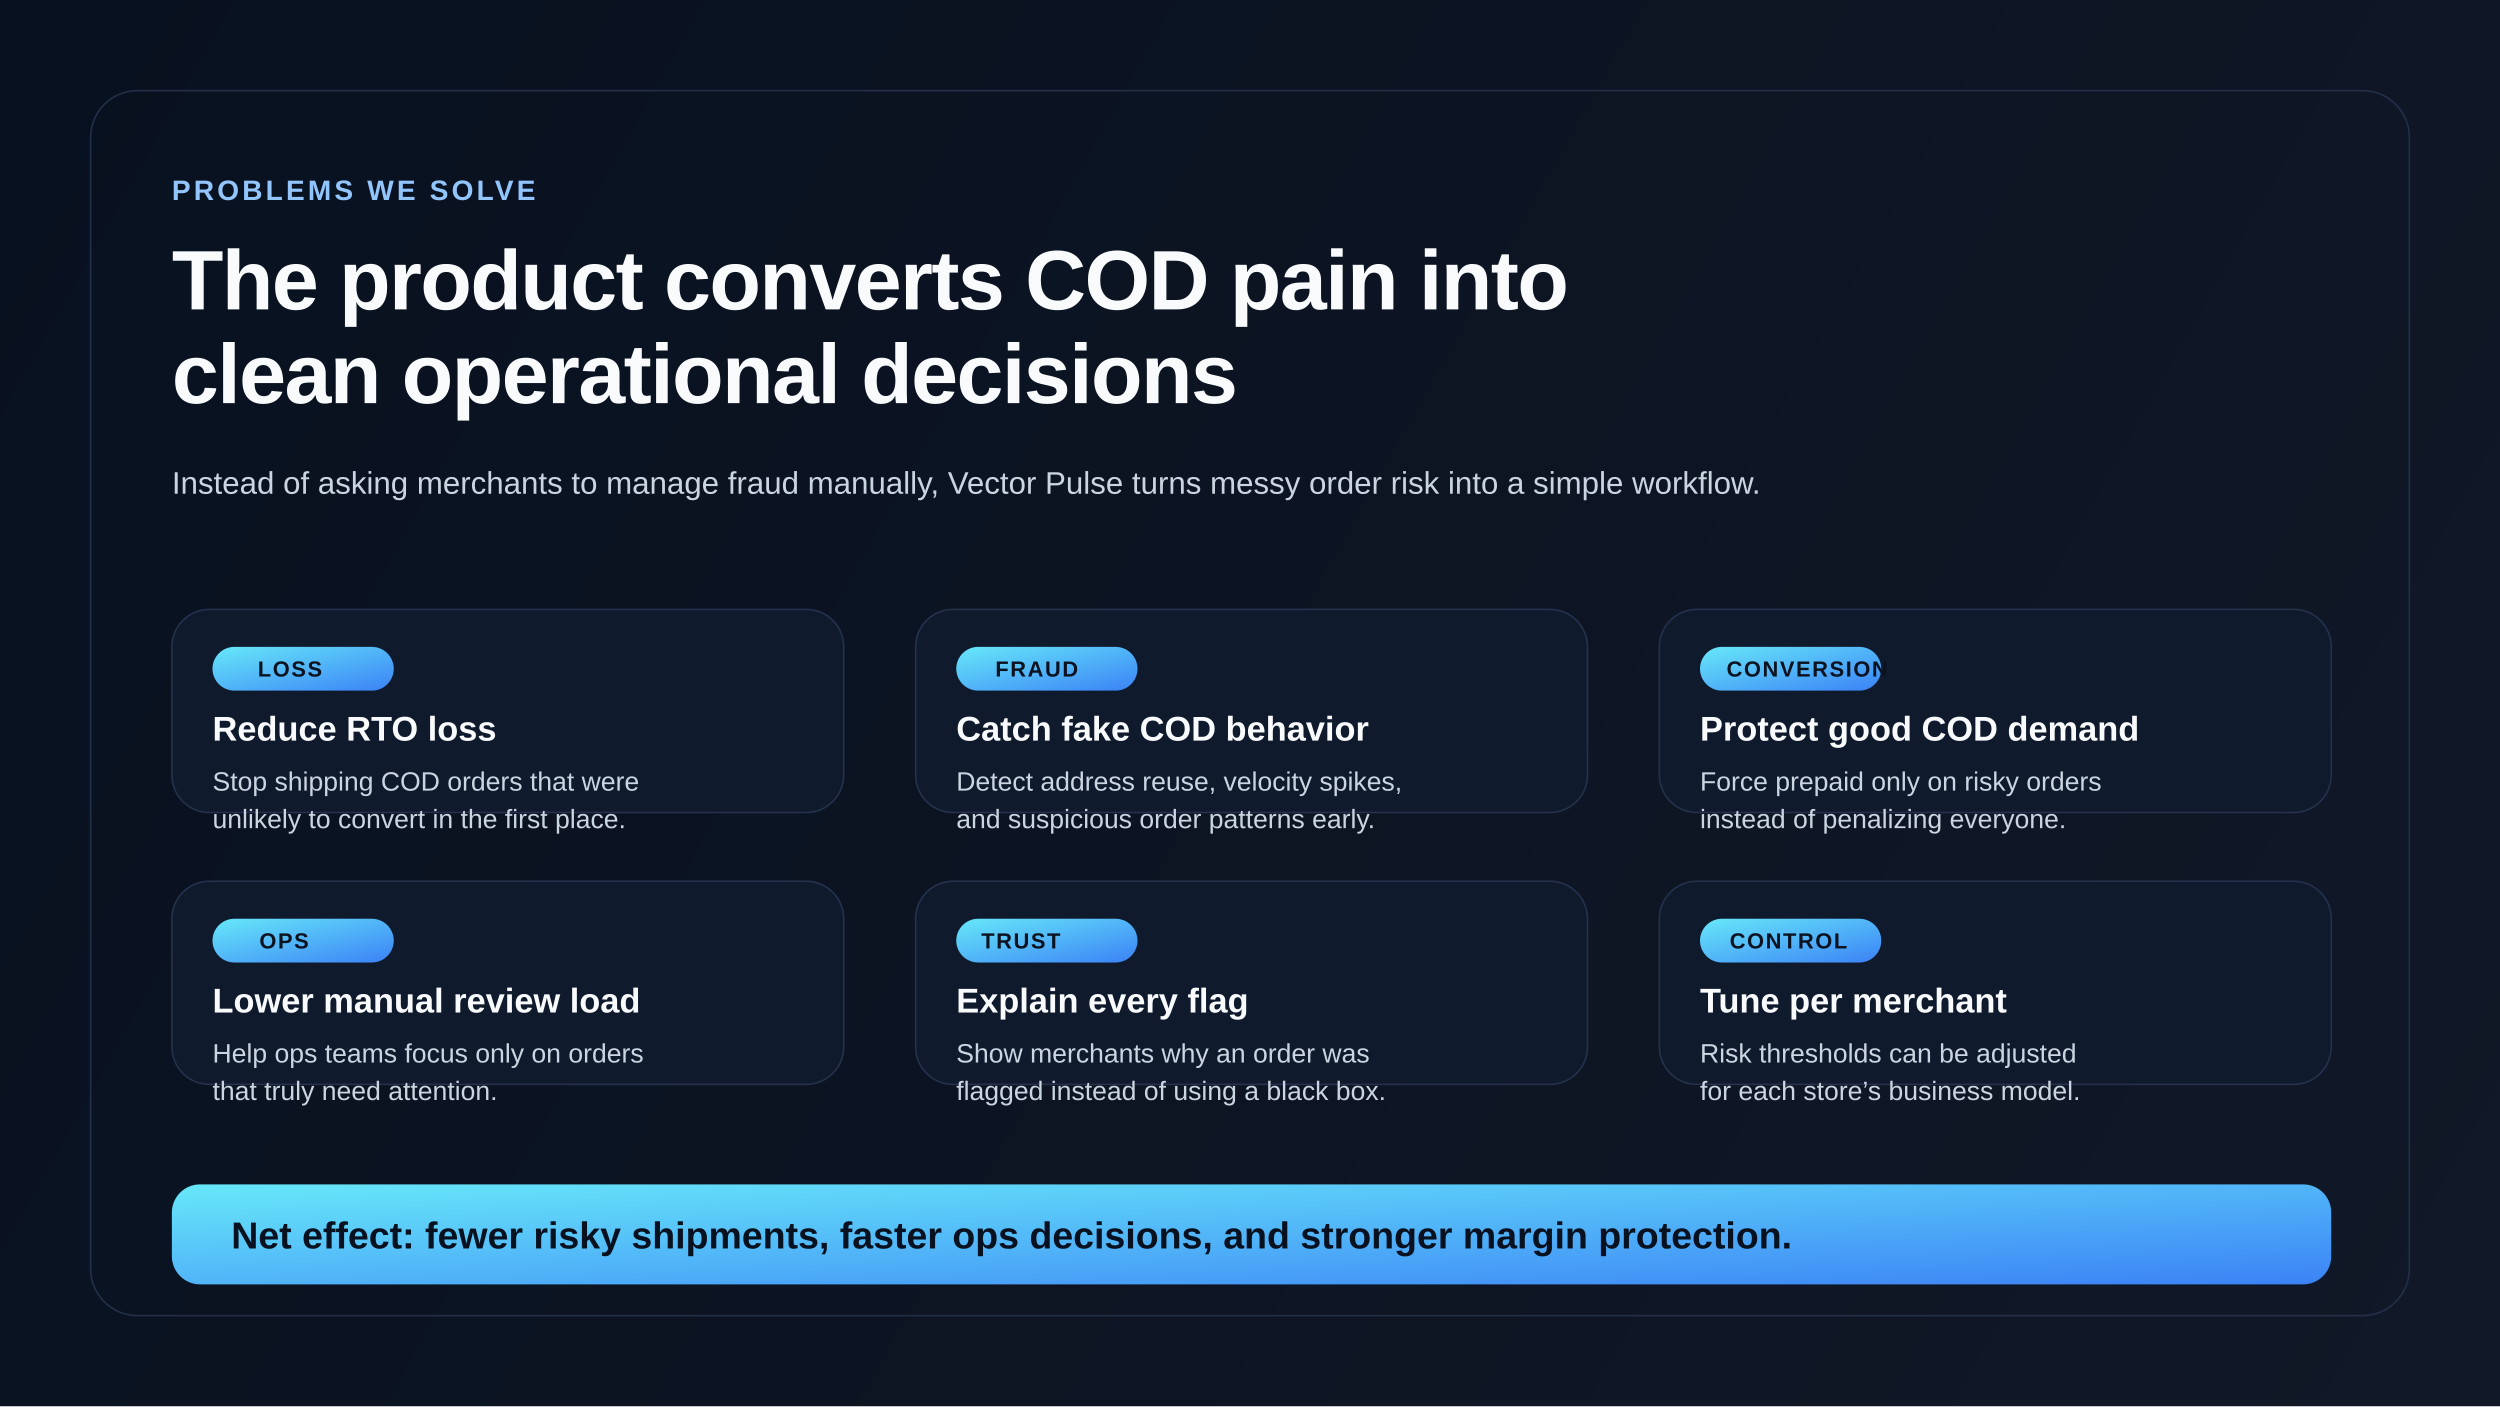
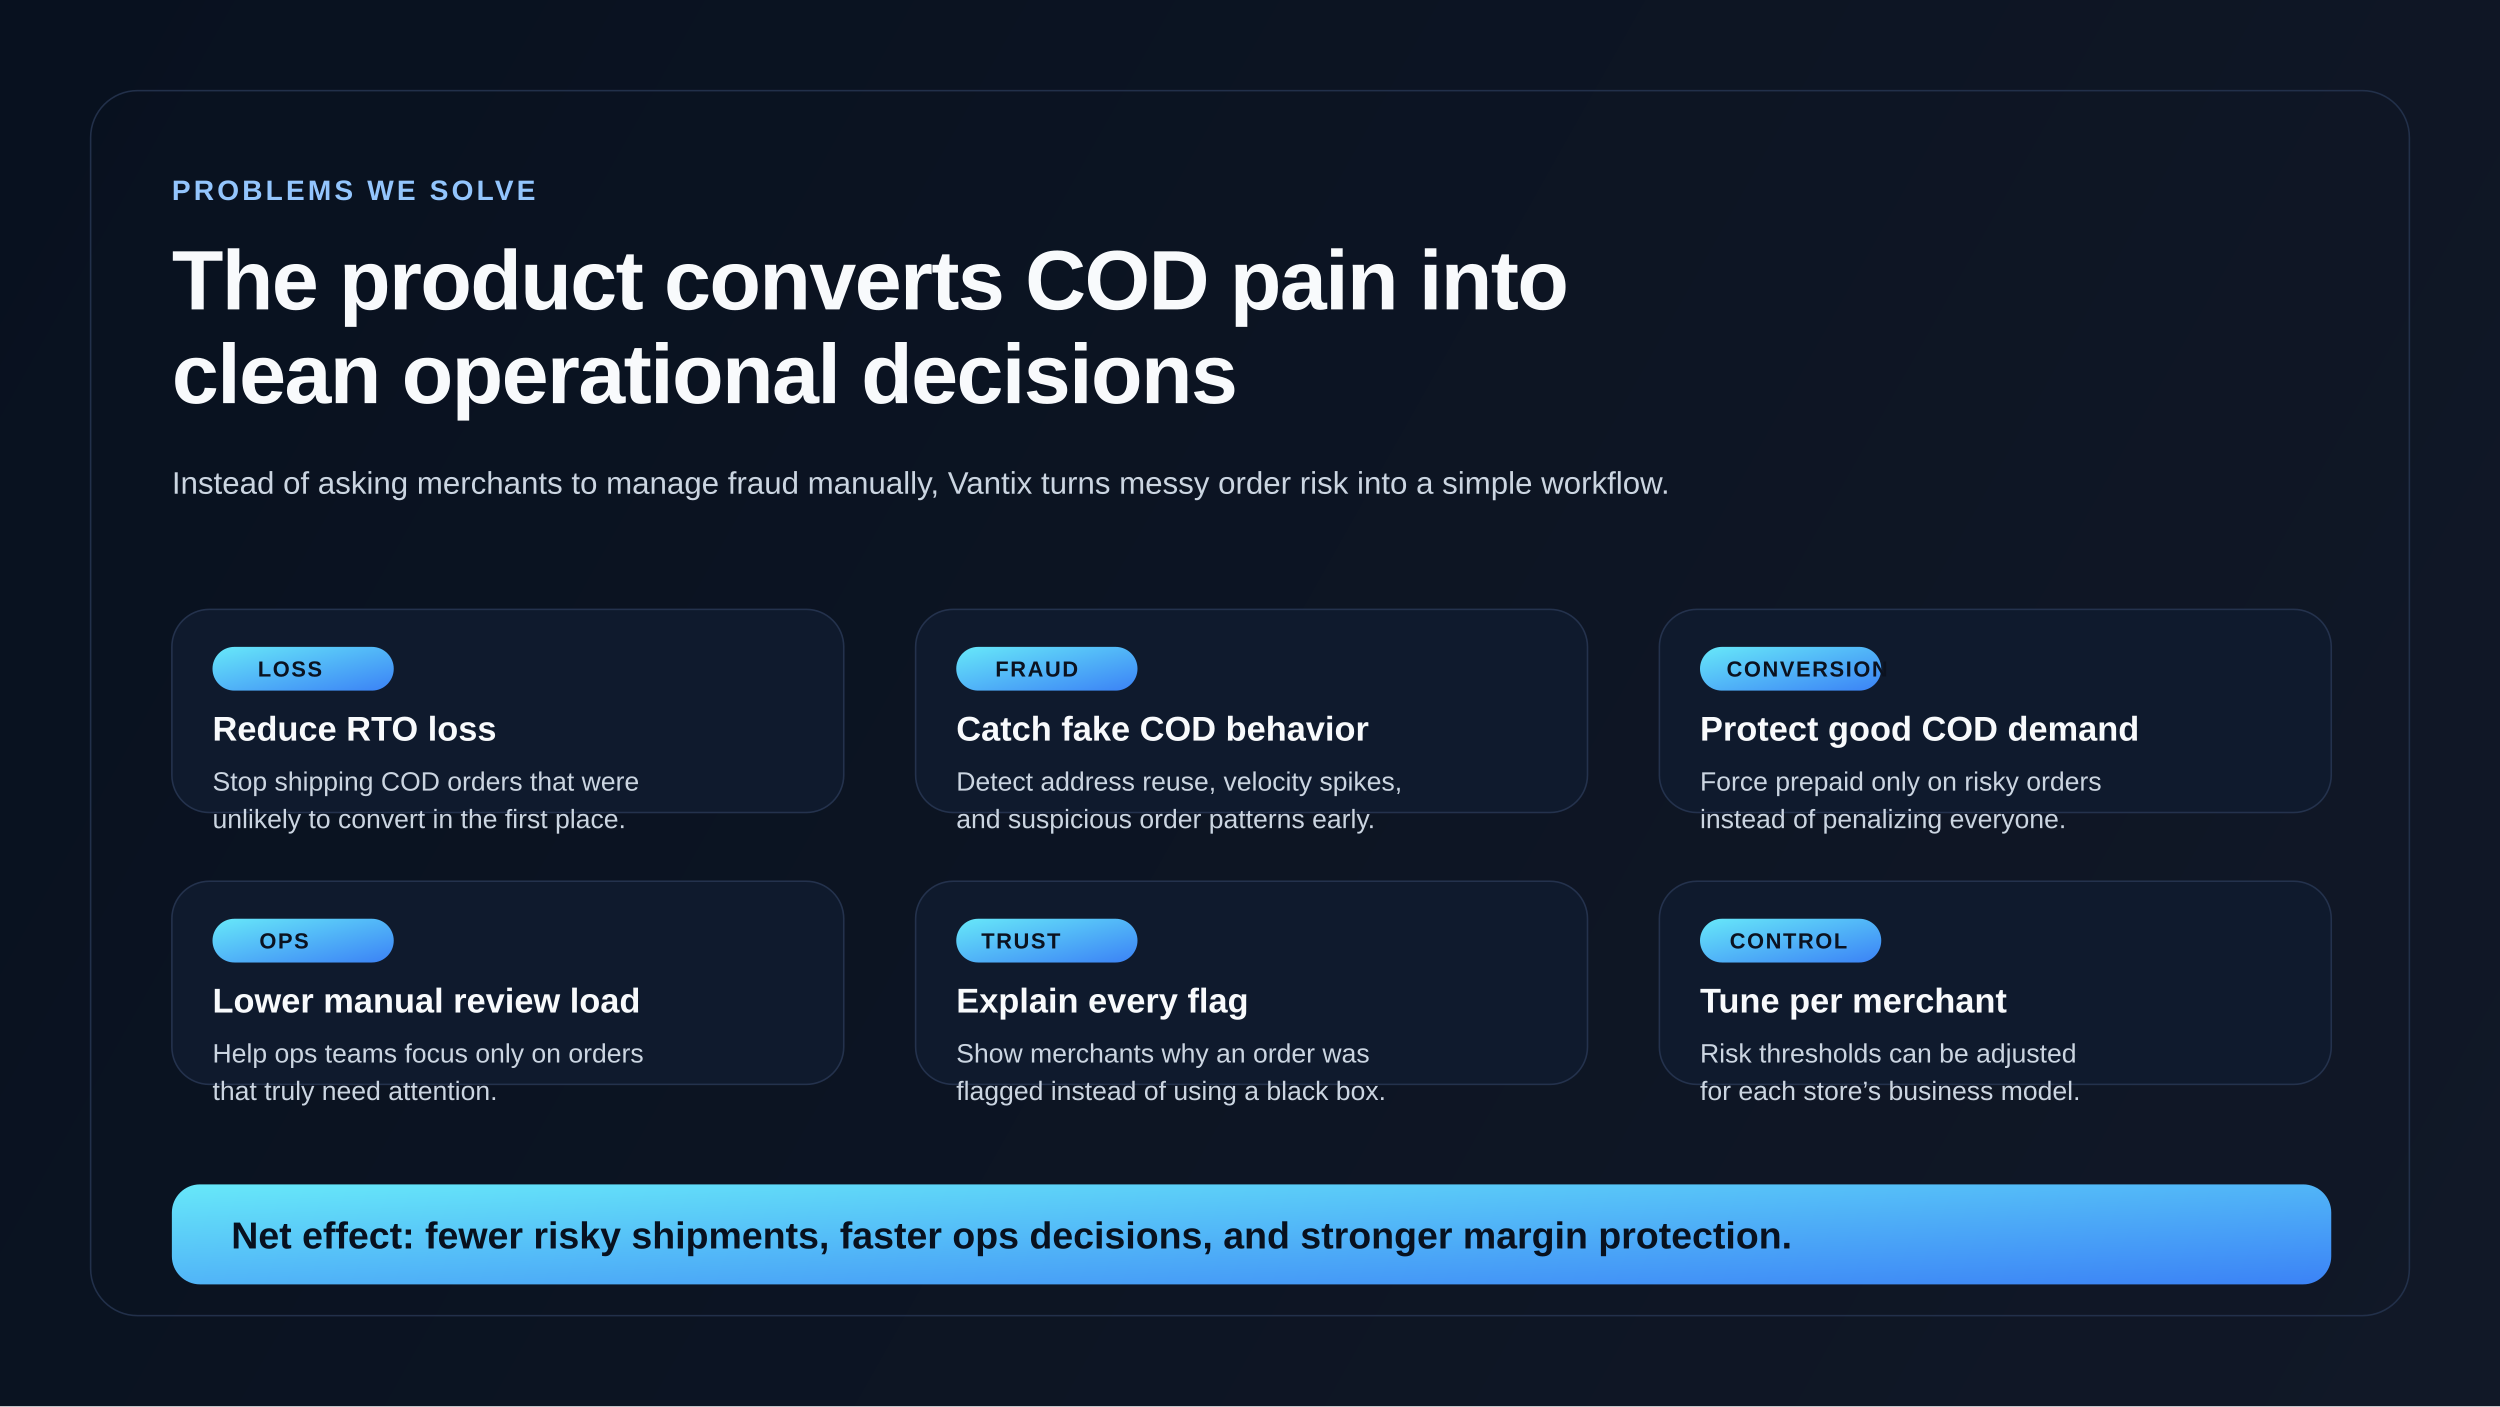
<svg xmlns="http://www.w3.org/2000/svg" width="1600" height="900" viewBox="0 0 1600 900">
  <defs>
    <linearGradient id="bg" x1="0" y1="0" x2="1600" y2="900" gradientUnits="userSpaceOnUse">
      <stop offset="0%" stop-color="#08111f" />
      <stop offset="100%" stop-color="#111827" />
    </linearGradient>
    <linearGradient id="accent" x1="0" y1="0" x2="1" y2="1">
      <stop offset="0%" stop-color="#67e8f9" />
      <stop offset="100%" stop-color="#3b82f6" />
    </linearGradient>
    <style>
      .eyebrow { fill:#93c5fd; font:700 18px Arial, Helvetica, sans-serif; letter-spacing:2px; }
      .title { fill:#f8fafc; font:700 54px Arial, Helvetica, sans-serif; letter-spacing:-1px; }
      .body { fill:#cbd5e1; font:400 20px Arial, Helvetica, sans-serif; }
      .cardTitle { fill:#f8fafc; font:700 22px Arial, Helvetica, sans-serif; }
      .cardBody { fill:#cbd5e1; font:400 17px Arial, Helvetica, sans-serif; }
      .pill { fill:#0b1220; font:700 14px Arial, Helvetica, sans-serif; letter-spacing:1px; }
      .footer { fill:#dbeafe; font:600 22px Arial, Helvetica, sans-serif; }
    </style>
  </defs>
  <rect width="1600" height="900" fill="url(#bg)" />
  <rect x="58" y="58" width="1484" height="784" rx="30" fill="none" stroke="#22304a" />
  <text class="eyebrow" x="110" y="128">PROBLEMS WE SOLVE</text>
  <text class="title" x="110" y="198">The product converts COD pain into</text>
  <text class="title" x="110" y="258">clean operational decisions</text>
-   <text class="body" x="110" y="316">Instead of asking merchants to manage fraud manually, Vector Pulse turns messy order risk into a simple workflow.</text>
+   <text class="body" x="110" y="316">Instead of asking merchants to manage fraud manually, Vantix turns messy order risk into a simple workflow.</text>
  <g>
    <rect x="110" y="390" width="430" height="130" rx="24" fill="#0f1a2d" stroke="#24324d" />
    <rect x="136" y="414" width="116" height="28" rx="14" fill="url(#accent)" />
    <text class="pill" x="165" y="433">LOSS</text>
    <text class="cardTitle" x="136" y="474">Reduce RTO loss</text>
    <text class="cardBody" x="136" y="506">Stop shipping COD orders that were</text>
    <text class="cardBody" x="136" y="530">unlikely to convert in the first place.</text>
  </g>
  <g>
    <rect x="586" y="390" width="430" height="130" rx="24" fill="#0f1a2d" stroke="#24324d" />
    <rect x="612" y="414" width="116" height="28" rx="14" fill="url(#accent)" />
    <text class="pill" x="637" y="433">FRAUD</text>
    <text class="cardTitle" x="612" y="474">Catch fake COD behavior</text>
    <text class="cardBody" x="612" y="506">Detect address reuse, velocity spikes,</text>
    <text class="cardBody" x="612" y="530">and suspicious order patterns early.</text>
  </g>
  <g>
    <rect x="1062" y="390" width="430" height="130" rx="24" fill="#0f1a2d" stroke="#24324d" />
    <rect x="1088" y="414" width="116" height="28" rx="14" fill="url(#accent)" />
    <text class="pill" x="1105" y="433">CONVERSION</text>
    <text class="cardTitle" x="1088" y="474">Protect good COD demand</text>
    <text class="cardBody" x="1088" y="506">Force prepaid only on risky orders</text>
    <text class="cardBody" x="1088" y="530">instead of penalizing everyone.</text>
  </g>
  <g>
    <rect x="110" y="564" width="430" height="130" rx="24" fill="#0f1a2d" stroke="#24324d" />
    <rect x="136" y="588" width="116" height="28" rx="14" fill="url(#accent)" />
    <text class="pill" x="166" y="607">OPS</text>
    <text class="cardTitle" x="136" y="648">Lower manual review load</text>
    <text class="cardBody" x="136" y="680">Help ops teams focus only on orders</text>
    <text class="cardBody" x="136" y="704">that truly need attention.</text>
  </g>
  <g>
    <rect x="586" y="564" width="430" height="130" rx="24" fill="#0f1a2d" stroke="#24324d" />
    <rect x="612" y="588" width="116" height="28" rx="14" fill="url(#accent)" />
    <text class="pill" x="628" y="607">TRUST</text>
    <text class="cardTitle" x="612" y="648">Explain every flag</text>
    <text class="cardBody" x="612" y="680">Show merchants why an order was</text>
    <text class="cardBody" x="612" y="704">flagged instead of using a black box.</text>
  </g>
  <g>
    <rect x="1062" y="564" width="430" height="130" rx="24" fill="#0f1a2d" stroke="#24324d" />
    <rect x="1088" y="588" width="116" height="28" rx="14" fill="url(#accent)" />
    <text class="pill" x="1107" y="607">CONTROL</text>
    <text class="cardTitle" x="1088" y="648">Tune per merchant</text>
    <text class="cardBody" x="1088" y="680">Risk thresholds can be adjusted</text>
    <text class="cardBody" x="1088" y="704">for each store’s business model.</text>
  </g>
  <rect x="110" y="758" width="1382" height="64" rx="18" fill="url(#accent)" />
  <text x="148" y="799" fill="#08111f" font-family="Arial, Helvetica, sans-serif" font-size="24" font-weight="700">
    Net effect: fewer risky shipments, faster ops decisions, and stronger margin protection.
  </text>
</svg>
